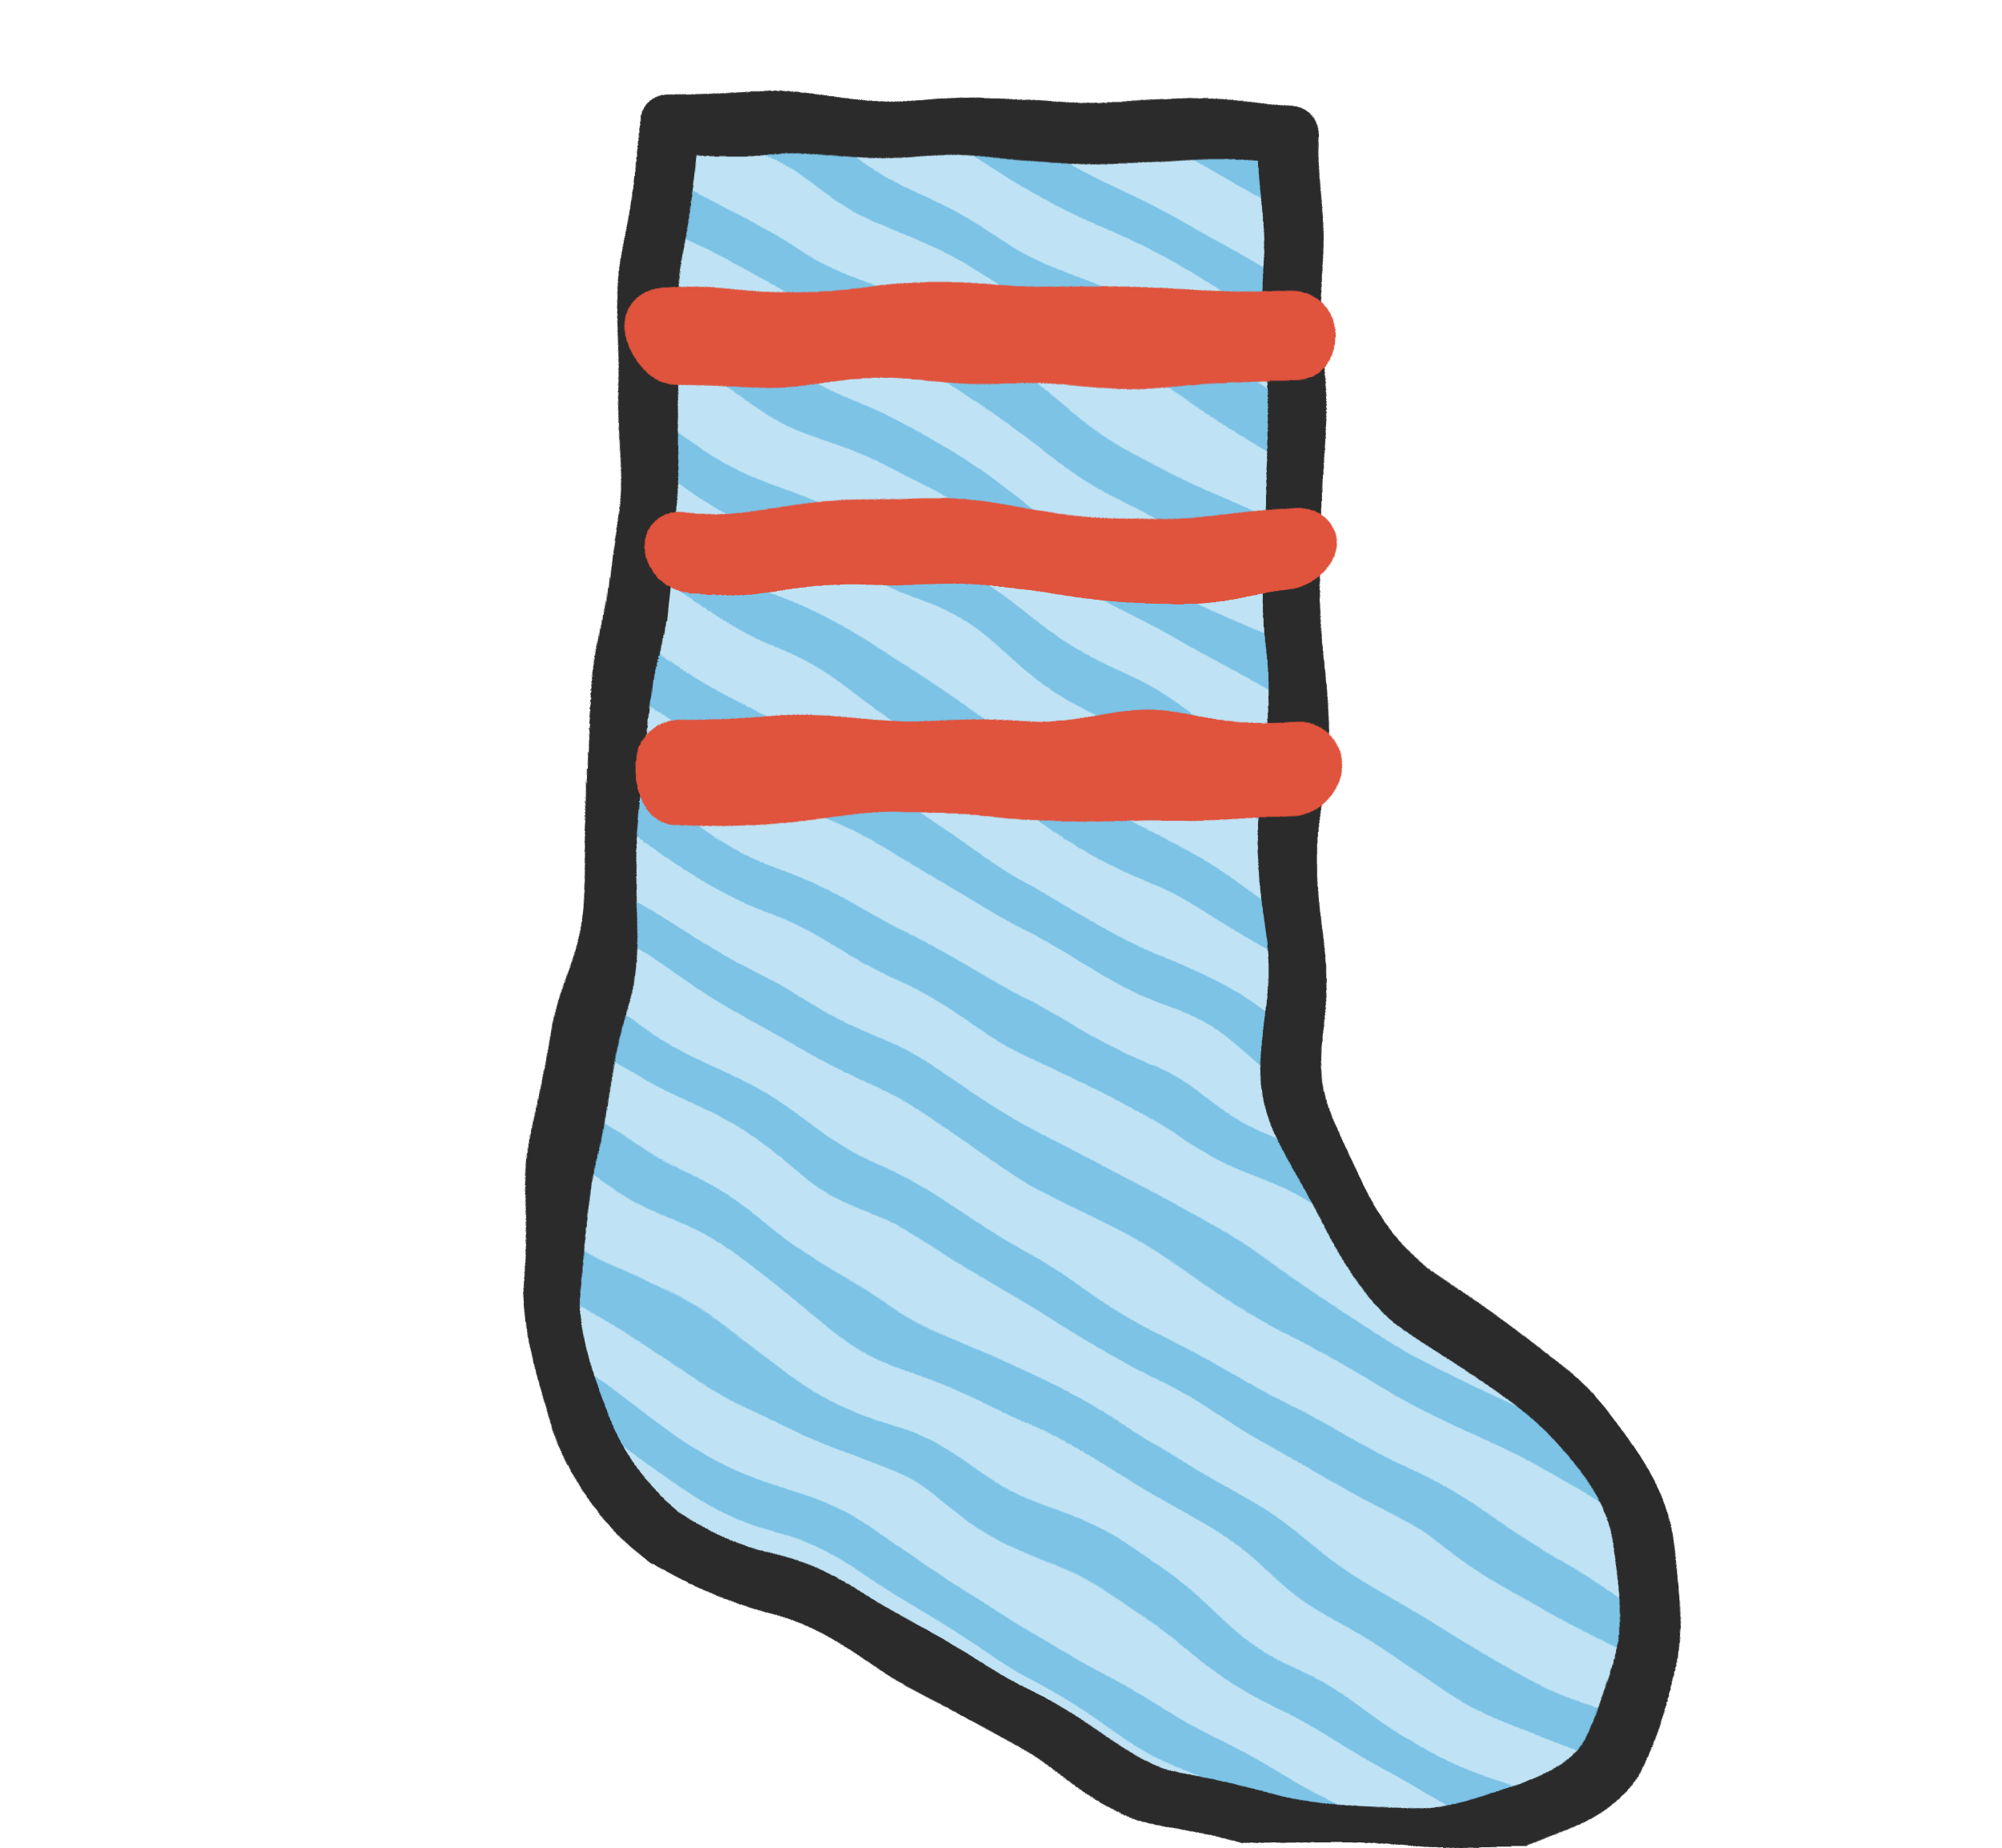
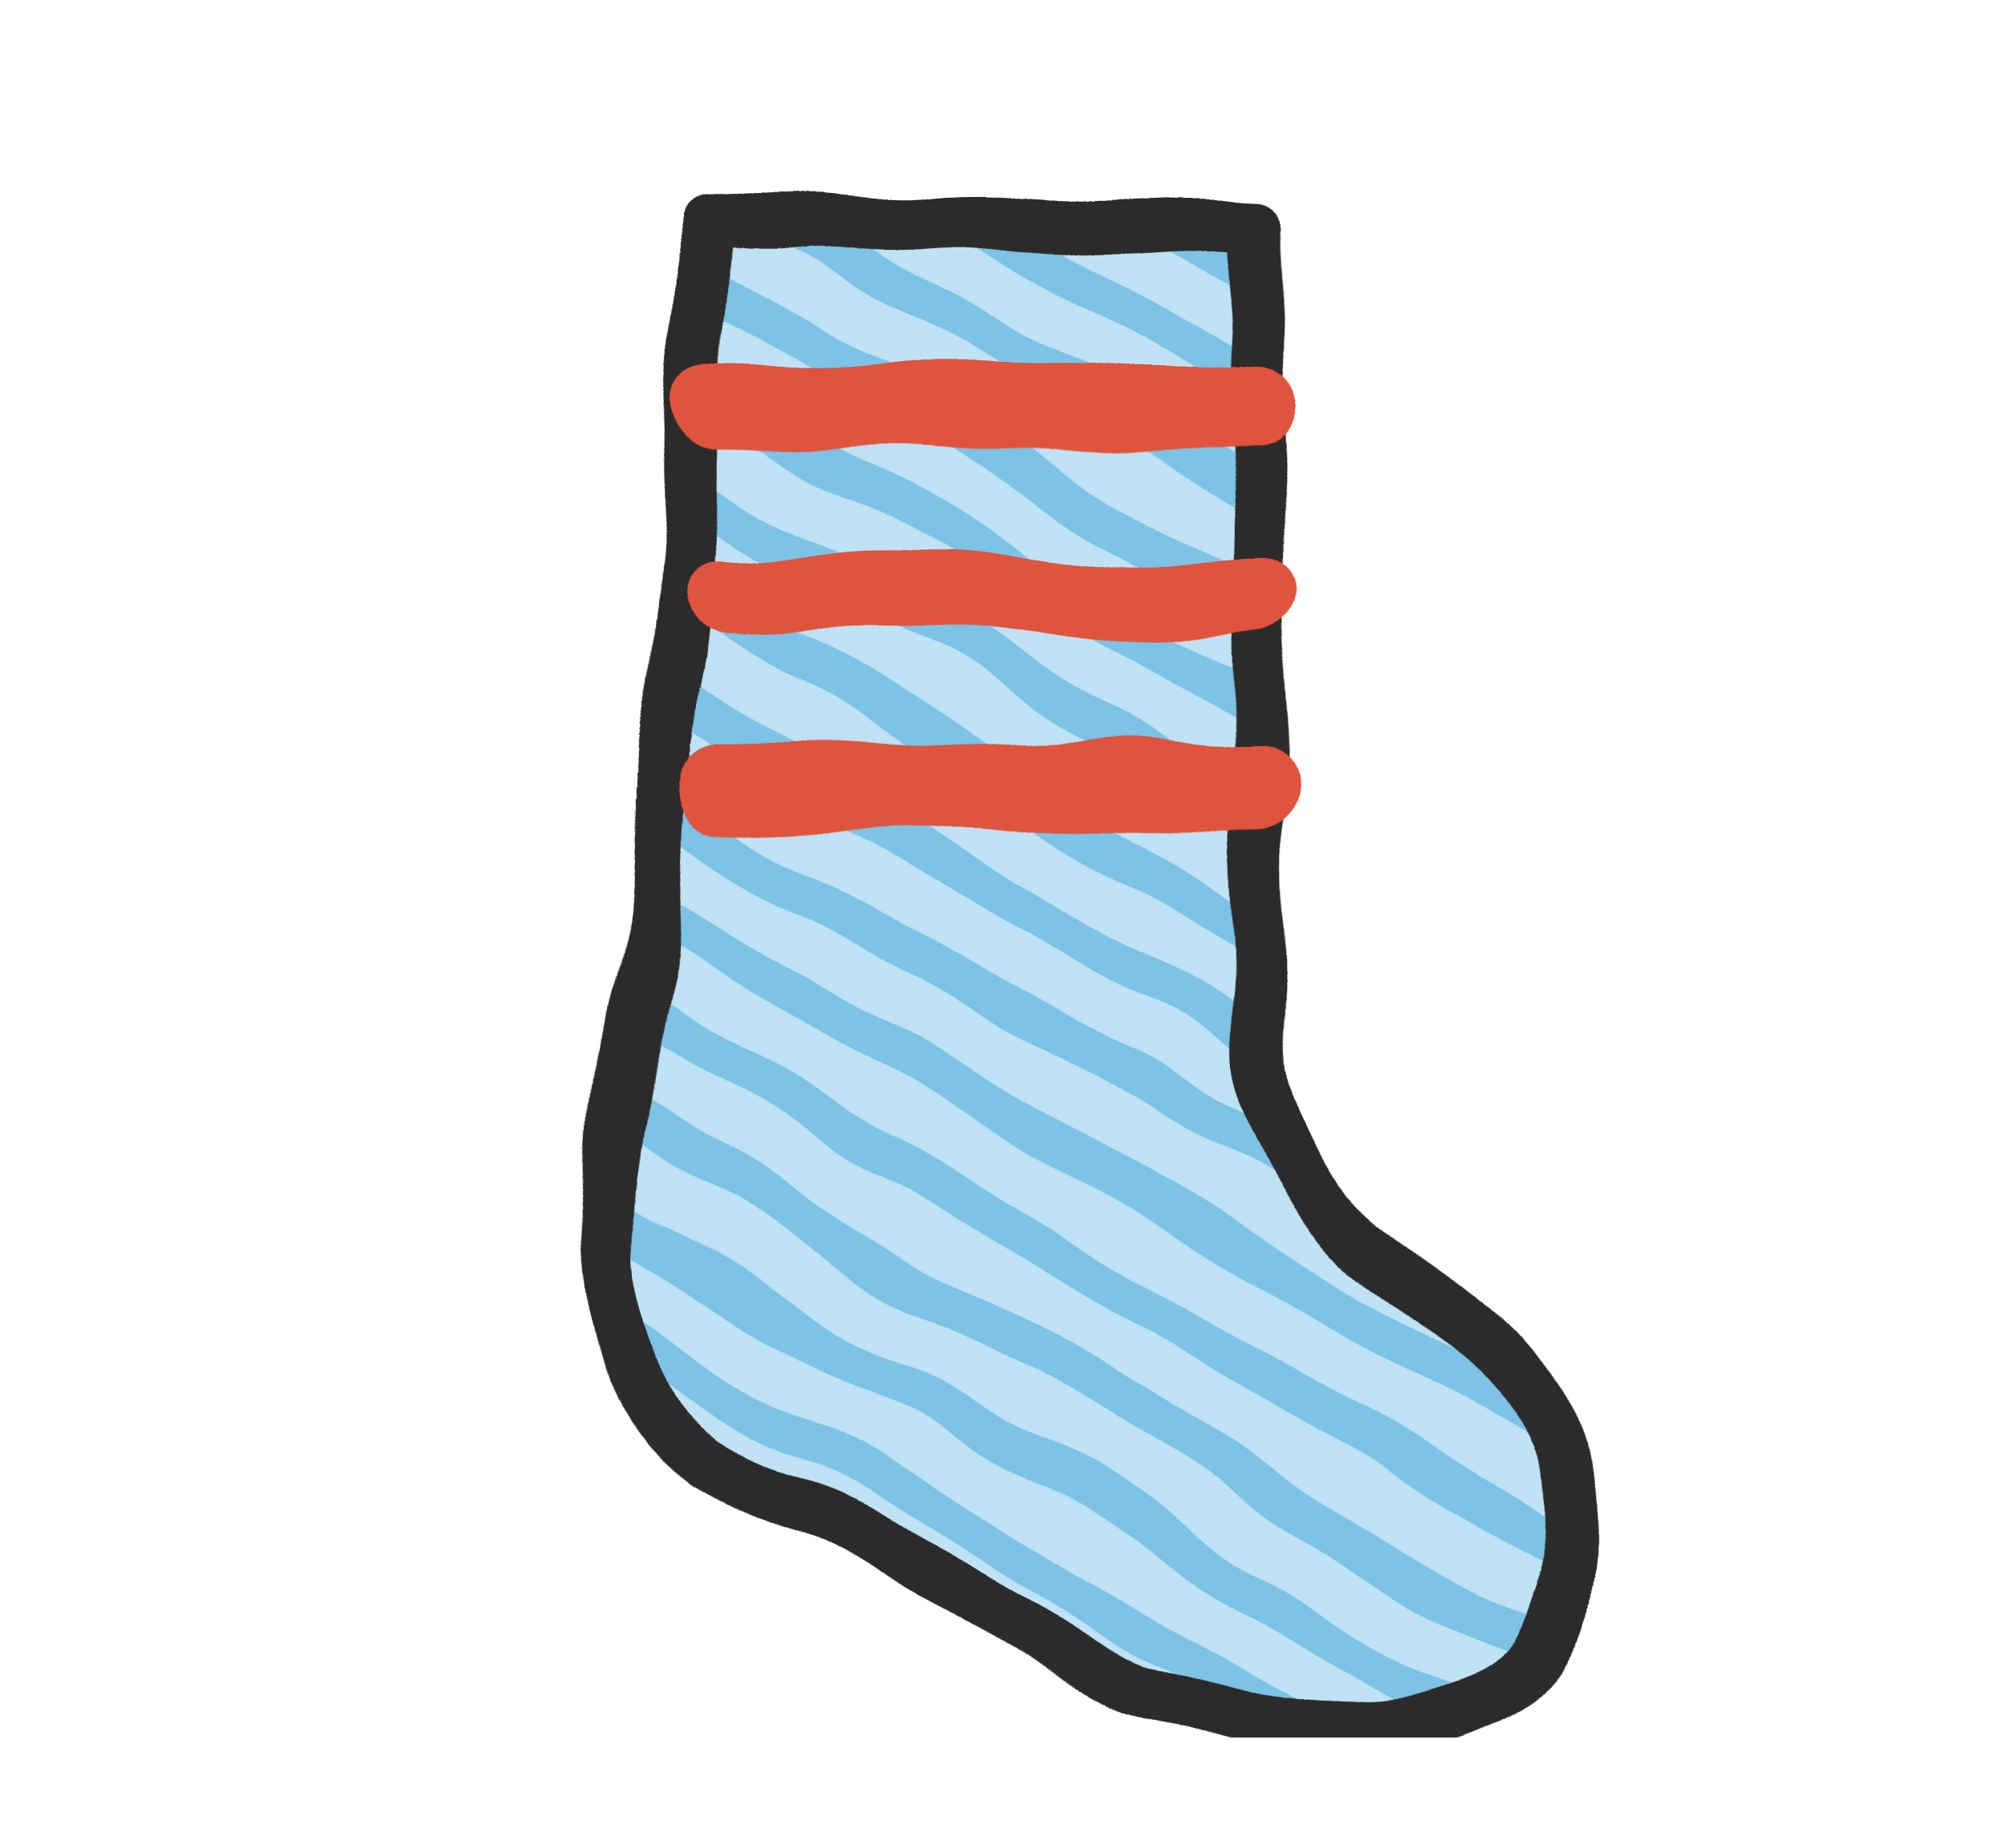
<svg xmlns="http://www.w3.org/2000/svg" width="130" height="120" viewBox="0 0 130 120">
  <defs>
    <filter id="titrek" filterUnits="userSpaceOnUse" x="0" y="0" width="100%" height="100%">
      <feTurbulence type="fractalNoise" baseFrequency="0.06" numOctaves="2" seed="808" result="g" />
      <feDisplacementMap in="SourceGraphic" in2="g" scale="3.5" xChannelSelector="R" yChannelSelector="G" />
    </filter>
    <pattern id="mavi" width="7" height="7" patternUnits="userSpaceOnUse" patternTransform="rotate(30)">
      <rect width="7" height="7" fill="#bfe3f5" />
      <line x1="0" y1="3.5" x2="7" y2="3.5" stroke="#7cc3e6" stroke-width="3" stroke-linecap="round" />
    </pattern>
  </defs>
-   <g filter="url(#titrek)" stroke="#2b2b2b" stroke-width="4" stroke-linecap="round" stroke-linejoin="round">
-     <path d="M44 8 h40 v60 q0 10 8 16 q22 14 12 30 q-8 10 -30 2 l-30 -16 q-8 -6 -8 -16z" fill="url(#mavi)" />
-     <path d="M44 22 h40 M44 36 h40 M44 50 h40" fill="none" stroke="#e0533d" stroke-width="6" />
-     <path d="M44 8 h40" fill="none" stroke-width="4" />
+   <g transform="translate(7.8 7.2) scale(0.88)">
+     <g filter="url(#titrek)" stroke="#2b2b2b" stroke-width="4" stroke-linecap="round" stroke-linejoin="round">
+       <path d="M44 8 h40 v60 q0 10 8 16 q22 14 12 30 q-8 10 -30 2 l-30 -16 q-8 -6 -8 -16z" fill="url(#mavi)" />
+       <path d="M44 22 h40 M44 36 h40 M44 50 h40" fill="none" stroke="#e0533d" stroke-width="6" />
+       <path d="M44 8 h40" fill="none" stroke-width="4" />
+     </g>
  </g>
</svg>
